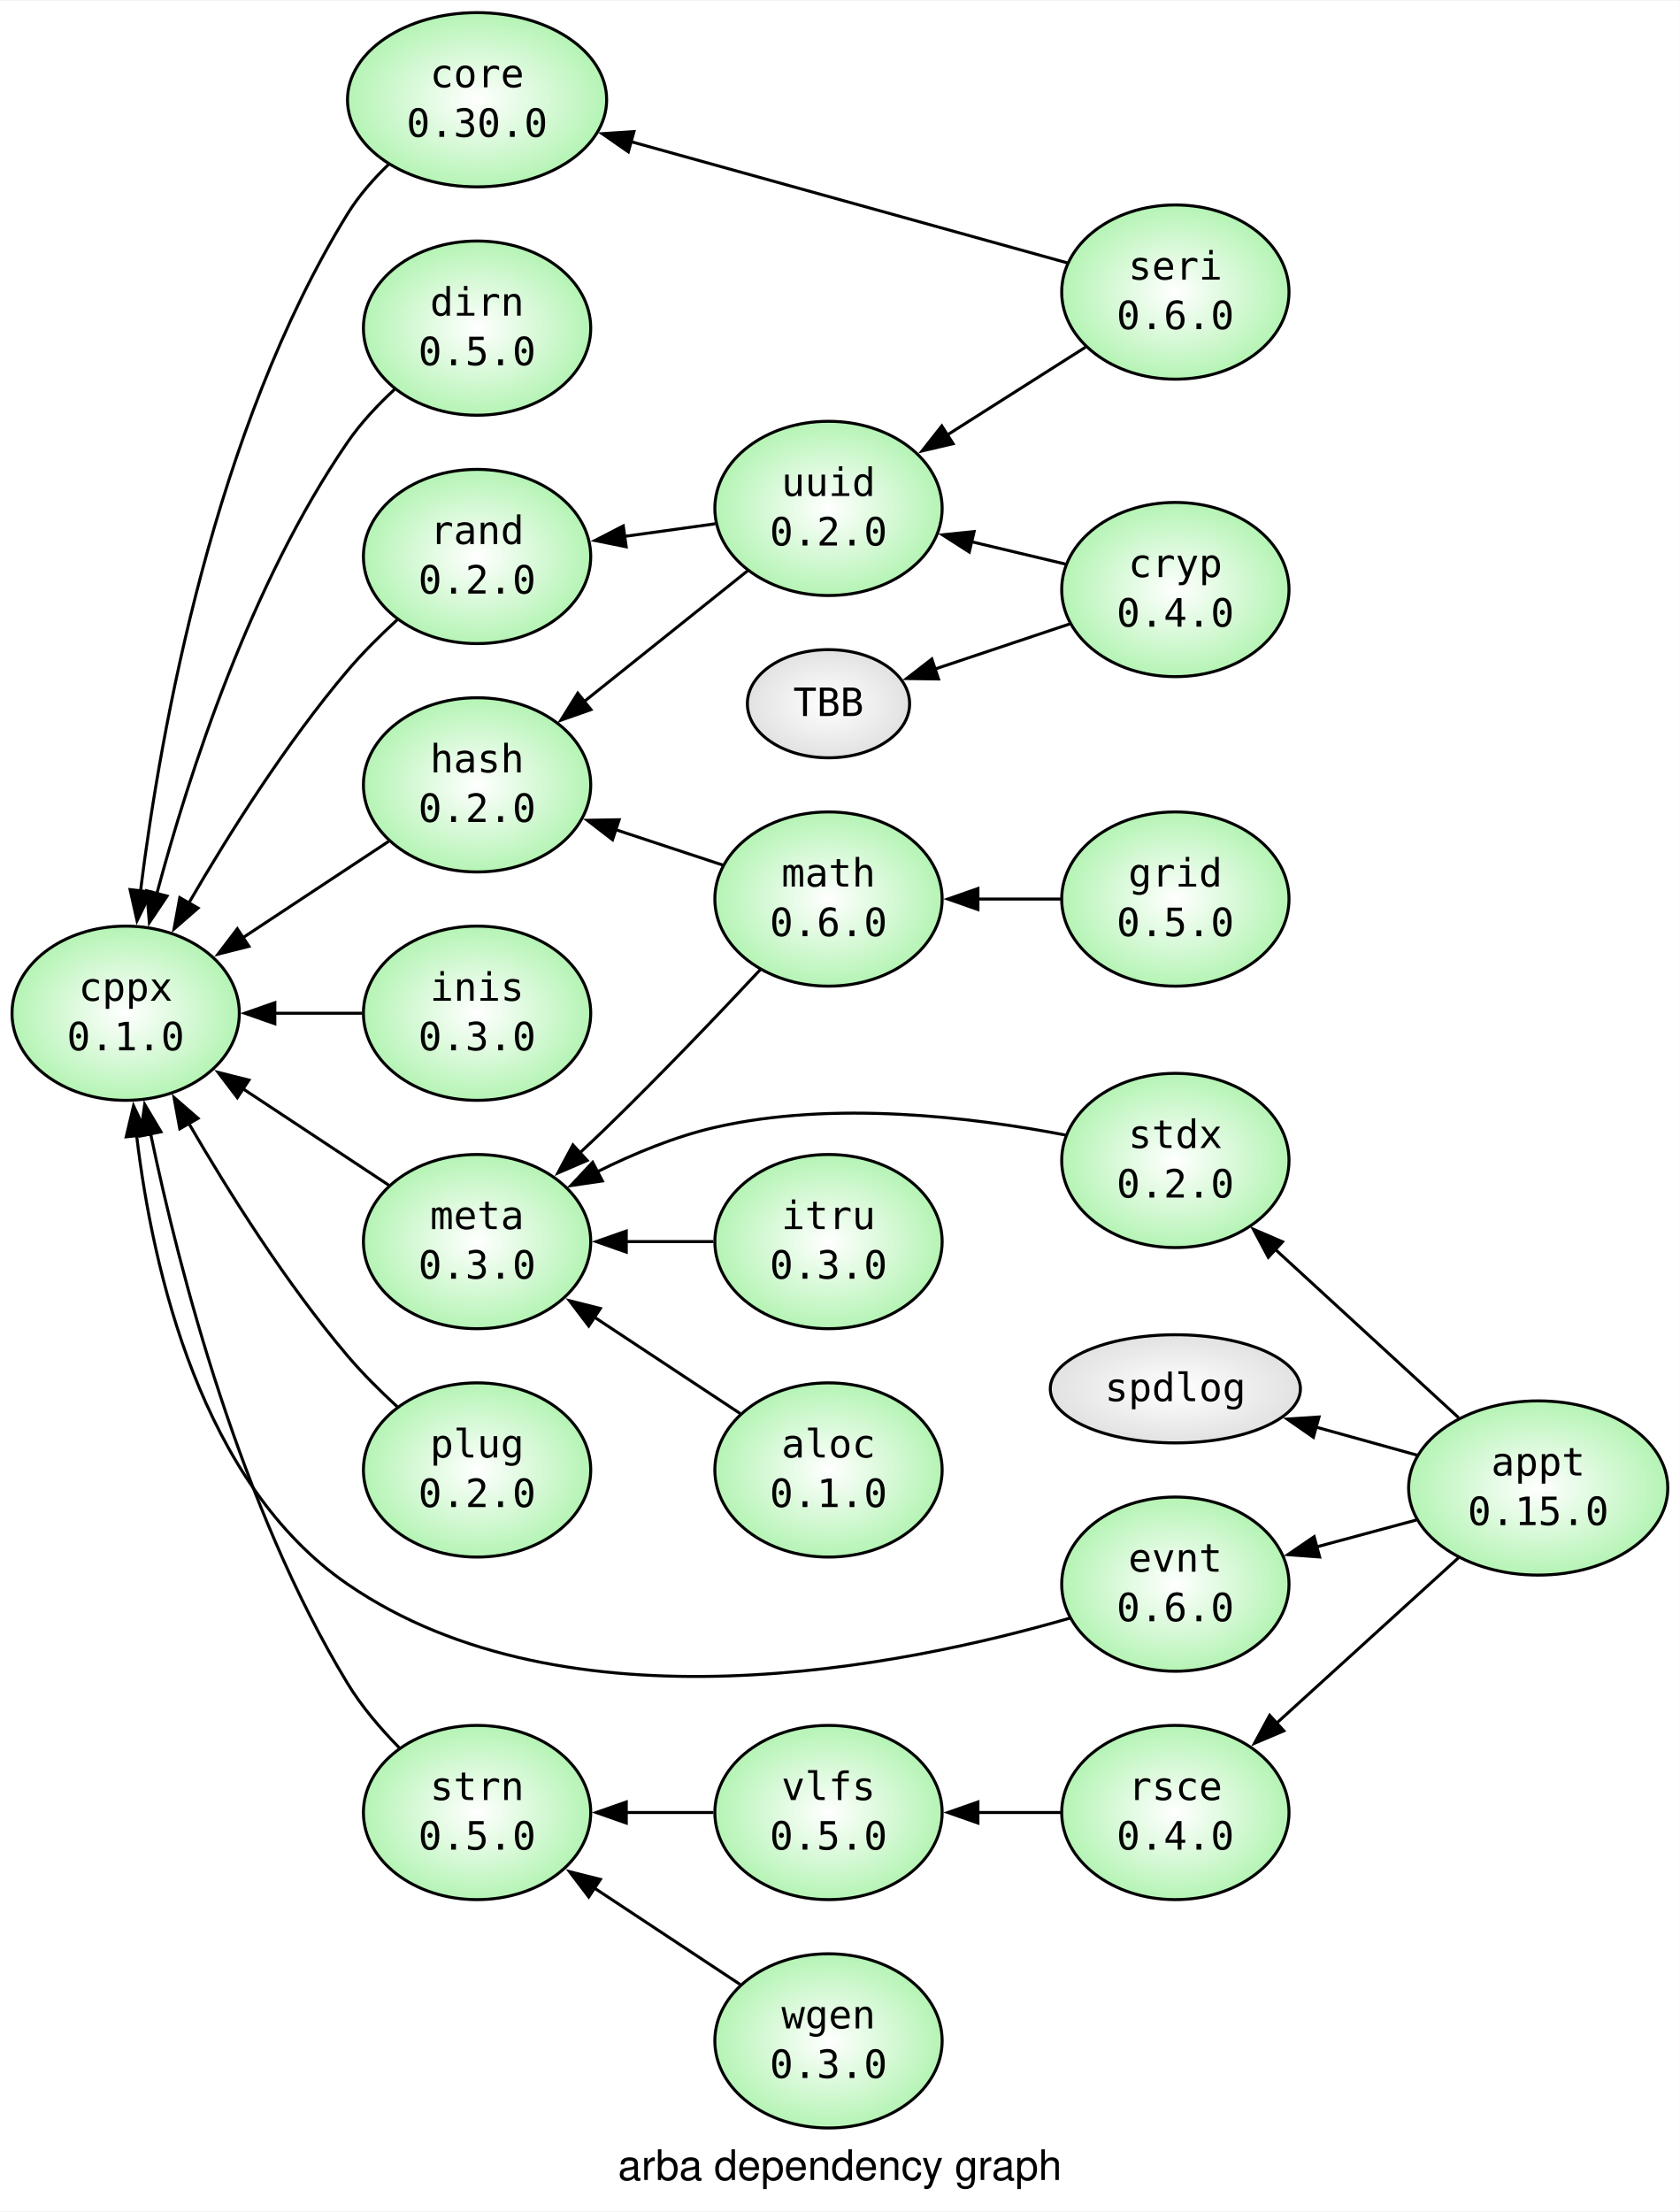
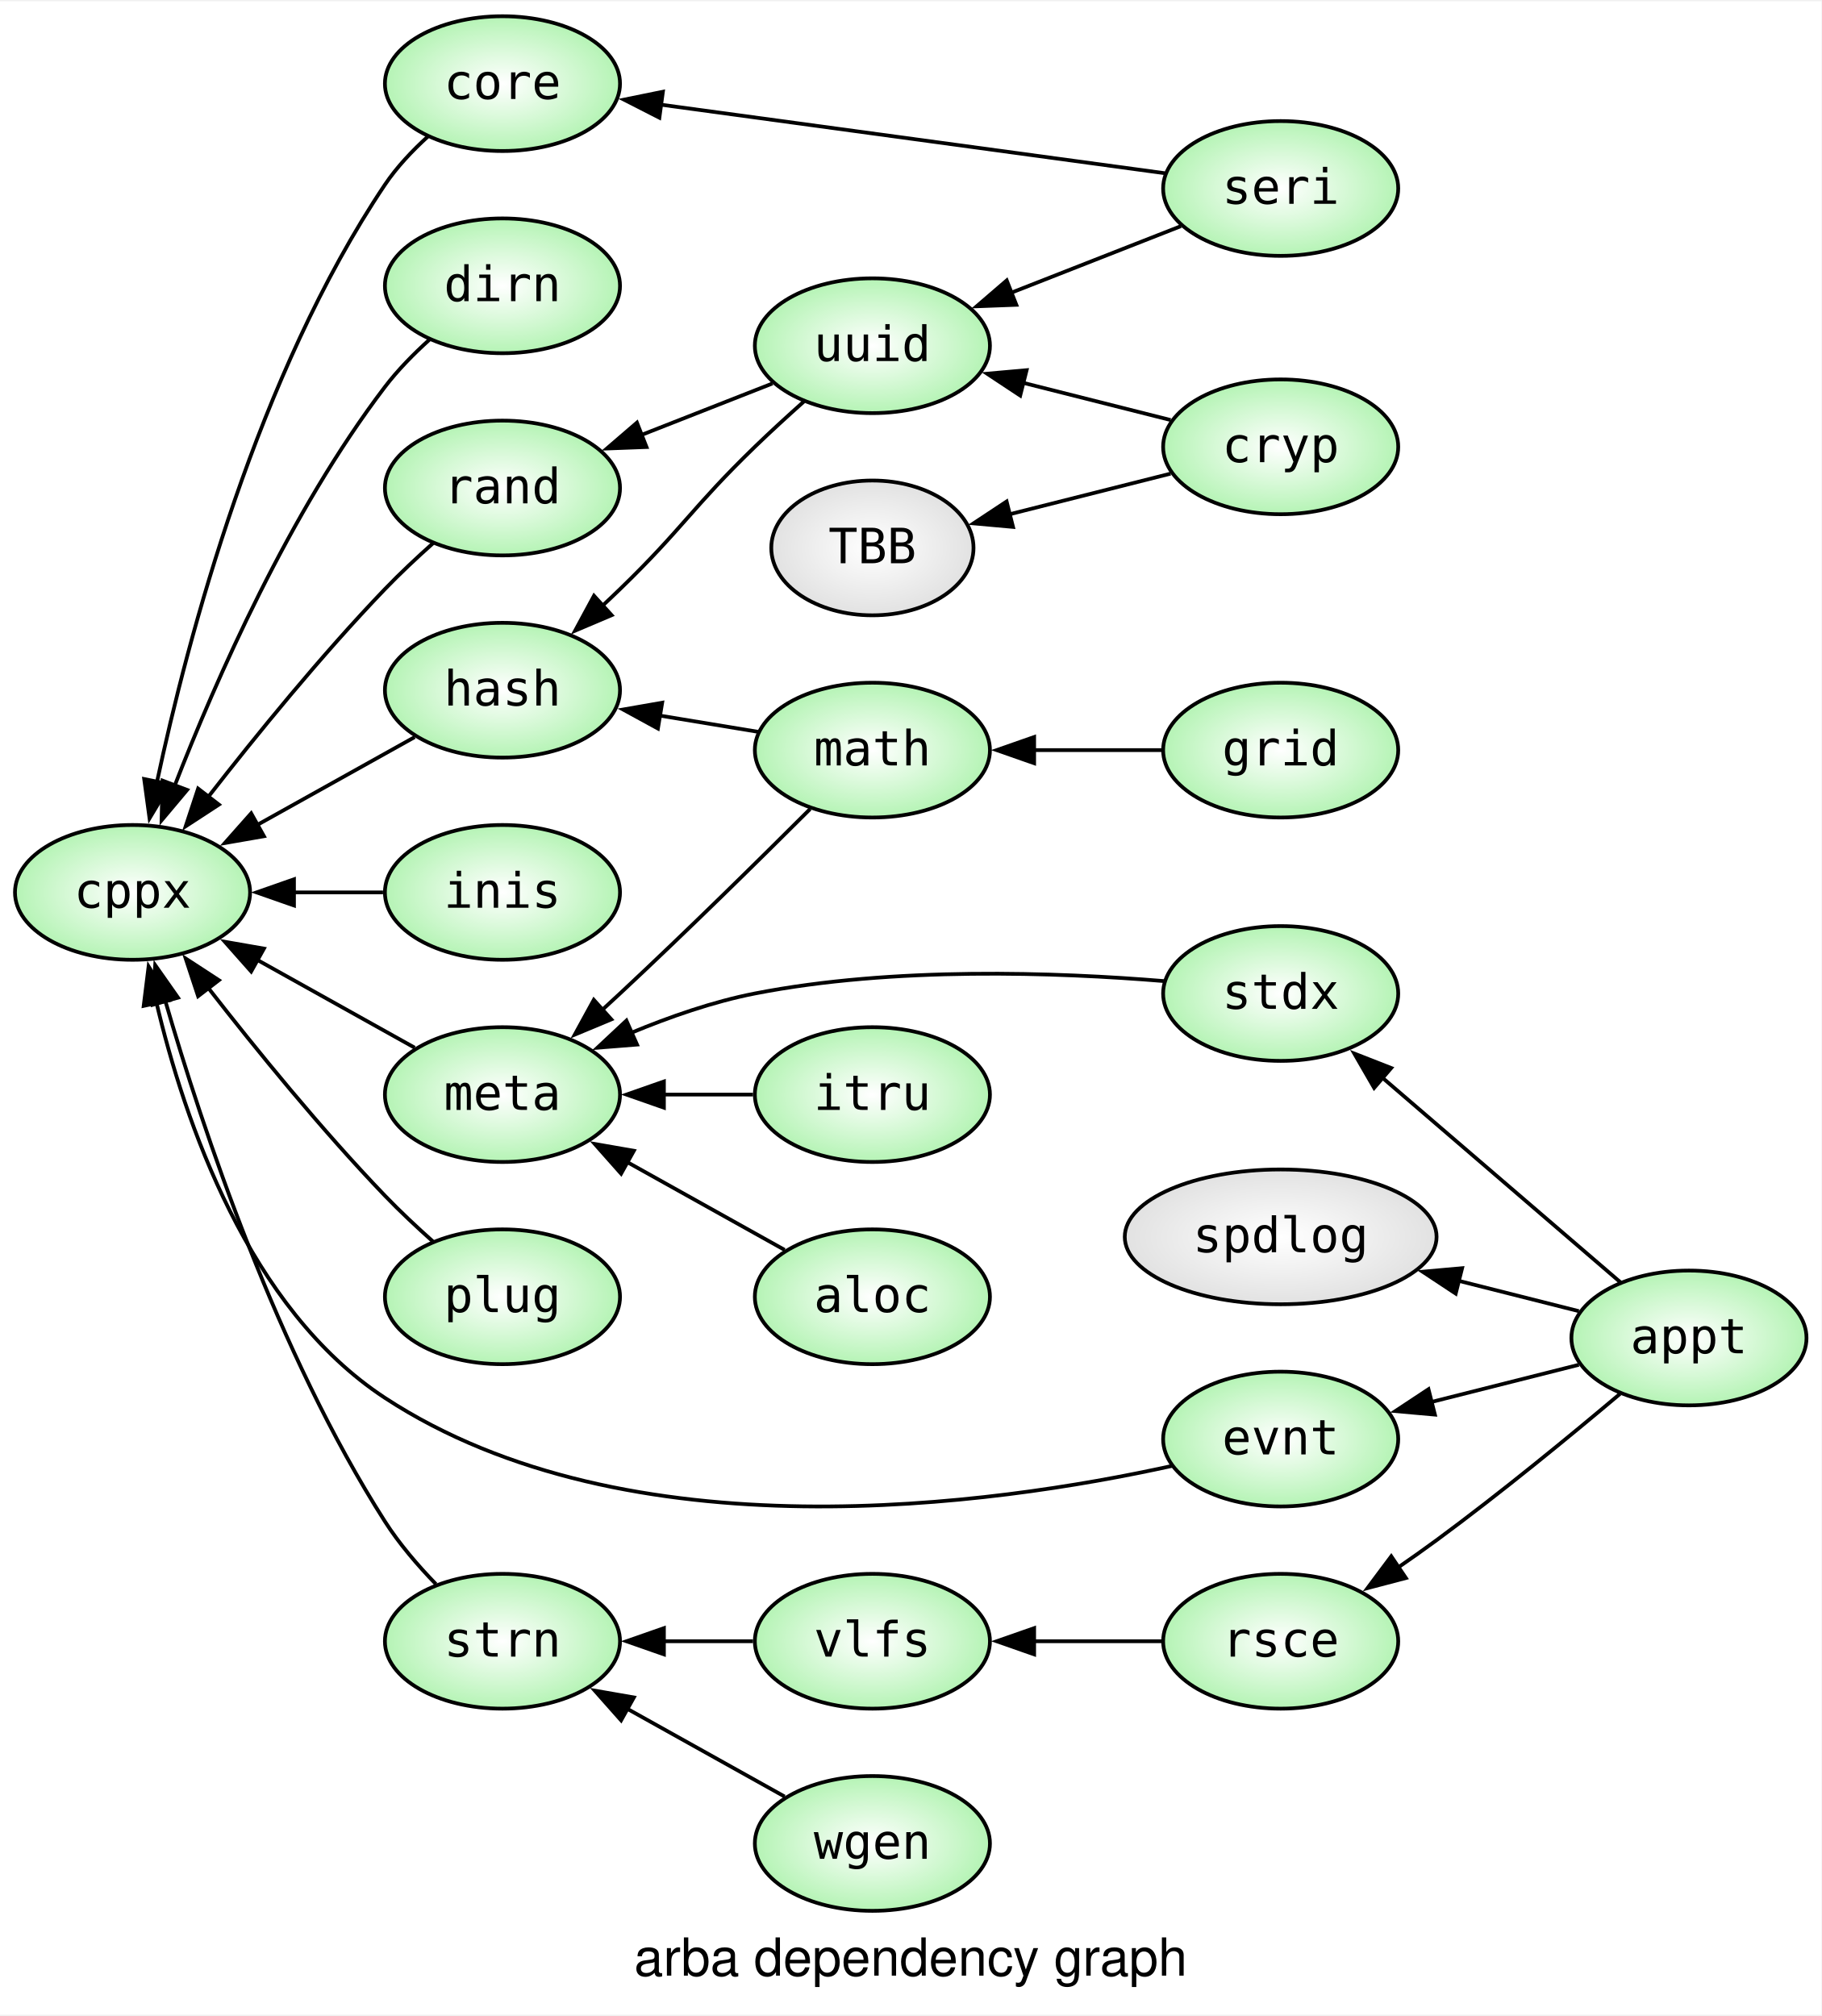
- <svg xmlns="http://www.w3.org/2000/svg" width="559pt" height="736pt" viewBox="0.00 0.00 559.11 735.73">
-   <g id="graph0" class="graph" transform="scale(1 1) rotate(0) translate(4 731.73)">
-     <polygon fill="white" stroke="none" points="-4,4 -4,-731.73 555.11,-731.73 555.11,4 -4,4" />
-     <text text-anchor="middle" x="275.55" y="-6.45" font-family="Helvetica,sans-Serif" font-size="14.00">arba dependency graph</text>
+ <svg xmlns="http://www.w3.org/2000/svg" width="486pt" height="538pt" viewBox="0.00 0.00 486.38 537.75">
+   <g id="graph0" class="graph" transform="scale(1 1) rotate(0) translate(4 533.75)">
+     <polygon fill="white" stroke="none" points="-4,4 -4,-533.75 482.38,-533.75 482.38,4 -4,4" />
+     <text text-anchor="middle" x="239.19" y="-6.45" font-family="Helvetica,sans-Serif" font-size="14.00">arba dependency graph</text>
    <g id="node1" class="node">
      <defs>
        <radialGradient id="node1_r_0" cx="50%" cy="50%" r="75%" fx="50%" fy="50%">
          <stop offset="0" style="stop-color:white;stop-opacity:1.;" />
          <stop offset="1" style="stop-color:lightgreen;stop-opacity:1.;" />
        </radialGradient>
      </defs>
-       <ellipse fill="url(#node1_r_0)" stroke="black" cx="37.83" cy="-394.74" rx="37.83" ry="28.99" />
-       <text text-anchor="middle" x="37.83" y="-398.89" font-family="monospace" font-size="13.00">cppx</text>
-       <text text-anchor="middle" x="37.83" y="-382.39" font-family="monospace" font-size="13.00">0.1.0</text>
+       <ellipse fill="url(#node1_r_0)" stroke="black" cx="31.39" cy="-295.75" rx="31.39" ry="18" />
+       <text text-anchor="middle" x="31.39" y="-291.65" font-family="monospace" font-size="13.00">cppx</text>
    </g>
    <g id="node2" class="node">
      <defs>
        <radialGradient id="node2_r_1" cx="50%" cy="50%" r="75%" fx="50%" fy="50%">
          <stop offset="0" style="stop-color:white;stop-opacity:1.;" />
          <stop offset="1" style="stop-color:lightgreen;stop-opacity:1.;" />
        </radialGradient>
      </defs>
-       <ellipse fill="url(#node2_r_1)" stroke="black" cx="154.79" cy="-698.74" rx="43.13" ry="28.99" />
-       <text text-anchor="middle" x="154.79" y="-702.89" font-family="monospace" font-size="13.00">core</text>
-       <text text-anchor="middle" x="154.79" y="-686.39" font-family="monospace" font-size="13.00">0.30.0</text>
+       <ellipse fill="url(#node2_r_1)" stroke="black" cx="130.17" cy="-511.75" rx="31.39" ry="18" />
+       <text text-anchor="middle" x="130.17" y="-507.65" font-family="monospace" font-size="13.00">core</text>
    </g>
    <g id="edge1" class="edge">
-       <path fill="none" stroke="black" d="M125.55,-677.43C120.34,-672.43 115.38,-666.78 111.66,-660.74 67.44,-588.96 49.6,-490.08 42.76,-435.34" />
-       <polygon fill="black" stroke="black" points="46.26,-435.06 41.61,-425.53 39.3,-435.88 46.26,-435.06" />
+       <path fill="none" stroke="black" d="M110.29,-497.66C106.08,-493.83 101.93,-489.44 98.78,-484.75 64.79,-434.11 46.22,-364.16 37.89,-325.12" />
+       <polygon fill="black" stroke="black" points="41.36,-324.63 35.93,-315.54 34.5,-326.03 41.36,-324.63" />
    </g>
    <g id="node3" class="node">
      <defs>
        <radialGradient id="node3_r_2" cx="50%" cy="50%" r="75%" fx="50%" fy="50%">
          <stop offset="0" style="stop-color:white;stop-opacity:1.;" />
          <stop offset="1" style="stop-color:lightgreen;stop-opacity:1.;" />
        </radialGradient>
      </defs>
-       <ellipse fill="url(#node3_r_2)" stroke="black" cx="154.79" cy="-622.74" rx="37.83" ry="28.99" />
-       <text text-anchor="middle" x="154.79" y="-626.89" font-family="monospace" font-size="13.00">dirn</text>
-       <text text-anchor="middle" x="154.79" y="-610.39" font-family="monospace" font-size="13.00">0.5.0</text>
+       <ellipse fill="url(#node3_r_2)" stroke="black" cx="130.17" cy="-457.75" rx="31.39" ry="18" />
+       <text text-anchor="middle" x="130.17" y="-453.65" font-family="monospace" font-size="13.00">dirn</text>
    </g>
    <g id="edge2" class="edge">
-       <path fill="none" stroke="black" d="M127.32,-602.36C121.62,-597.08 116.01,-591.08 111.66,-584.74 79.48,-537.85 58.97,-474.8 48.18,-434.45" />
-       <polygon fill="black" stroke="black" points="51.61,-433.72 45.71,-424.92 44.83,-435.48 51.61,-433.72" />
+       <path fill="none" stroke="black" d="M110.68,-443.38C106.45,-439.56 102.2,-435.24 98.78,-430.75 73.36,-397.36 53.7,-352.71 42.58,-324.08" />
+       <polygon fill="black" stroke="black" points="45.96,-323.12 39.14,-315 39.41,-325.6 45.96,-323.12" />
    </g>
    <g id="node4" class="node">
      <defs>
        <radialGradient id="node4_r_3" cx="50%" cy="50%" r="75%" fx="50%" fy="50%">
          <stop offset="0" style="stop-color:white;stop-opacity:1.;" />
          <stop offset="1" style="stop-color:lightgreen;stop-opacity:1.;" />
        </radialGradient>
      </defs>
-       <ellipse fill="url(#node4_r_3)" stroke="black" cx="387.21" cy="-204.74" rx="37.83" ry="28.99" />
-       <text text-anchor="middle" x="387.21" y="-208.89" font-family="monospace" font-size="13.00">evnt</text>
-       <text text-anchor="middle" x="387.21" y="-192.39" font-family="monospace" font-size="13.00">0.6.0</text>
+       <ellipse fill="url(#node4_r_3)" stroke="black" cx="337.97" cy="-149.75" rx="31.39" ry="18" />
+       <text text-anchor="middle" x="337.97" y="-145.65" font-family="monospace" font-size="13.00">evnt</text>
    </g>
    <g id="edge3" class="edge">
-       <path fill="none" stroke="black" d="M352.24,-193.47C296.55,-177.27 184.71,-154.51 111.66,-204.74 63.03,-238.18 46.85,-308.9 41.48,-353.99" />
-       <polygon fill="black" stroke="black" points="38.01,-353.61 40.45,-363.92 44.97,-354.34 38.01,-353.61" />
+       <path fill="none" stroke="black" d="M308.88,-142.56C261.3,-132.09 163.71,-118.22 98.78,-160.75 62.39,-184.59 45.25,-234.55 37.72,-266.55" />
+       <polygon fill="black" stroke="black" points="34.37,-265.45 35.68,-275.97 41.21,-266.94 34.37,-265.45" />
    </g>
    <g id="node5" class="node">
      <defs>
        <radialGradient id="node5_r_4" cx="50%" cy="50%" r="75%" fx="50%" fy="50%">
          <stop offset="0" style="stop-color:white;stop-opacity:1.;" />
          <stop offset="1" style="stop-color:lightgreen;stop-opacity:1.;" />
        </radialGradient>
      </defs>
-       <ellipse fill="url(#node5_r_4)" stroke="black" cx="154.79" cy="-470.74" rx="37.83" ry="28.99" />
-       <text text-anchor="middle" x="154.79" y="-474.89" font-family="monospace" font-size="13.00">hash</text>
-       <text text-anchor="middle" x="154.79" y="-458.39" font-family="monospace" font-size="13.00">0.2.0</text>
+       <ellipse fill="url(#node5_r_4)" stroke="black" cx="130.17" cy="-349.75" rx="31.39" ry="18" />
+       <text text-anchor="middle" x="130.17" y="-345.65" font-family="monospace" font-size="13.00">hash</text>
    </g>
    <g id="edge4" class="edge">
-       <path fill="none" stroke="black" d="M125.38,-451.95C110.73,-442.27 92.67,-430.33 76.84,-419.87" />
-       <polygon fill="black" stroke="black" points="78.85,-417 68.58,-414.41 74.99,-422.84 78.85,-417" />
+       <path fill="none" stroke="black" d="M106.73,-337.23C94.14,-330.21 78.24,-321.33 64.38,-313.6" />
+       <polygon fill="black" stroke="black" points="66.48,-310.76 56.04,-308.94 63.07,-316.87 66.48,-310.76" />
    </g>
    <g id="node6" class="node">
      <defs>
        <radialGradient id="node6_r_5" cx="50%" cy="50%" r="75%" fx="50%" fy="50%">
          <stop offset="0" style="stop-color:white;stop-opacity:1.;" />
          <stop offset="1" style="stop-color:lightgreen;stop-opacity:1.;" />
        </radialGradient>
      </defs>
-       <ellipse fill="url(#node6_r_5)" stroke="black" cx="154.79" cy="-394.74" rx="37.83" ry="28.99" />
-       <text text-anchor="middle" x="154.79" y="-398.89" font-family="monospace" font-size="13.00">inis</text>
-       <text text-anchor="middle" x="154.79" y="-382.39" font-family="monospace" font-size="13.00">0.3.0</text>
+       <ellipse fill="url(#node6_r_5)" stroke="black" cx="130.17" cy="-295.75" rx="31.39" ry="18" />
+       <text text-anchor="middle" x="130.17" y="-291.65" font-family="monospace" font-size="13.00">inis</text>
    </g>
    <g id="edge5" class="edge">
-       <path fill="none" stroke="black" d="M116.47,-394.74C107.14,-394.74 97,-394.74 87.21,-394.74" />
-       <polygon fill="black" stroke="black" points="87.48,-391.24 77.48,-394.74 87.48,-398.24 87.48,-391.24" />
+       <path fill="none" stroke="black" d="M98.28,-295.75C90.7,-295.75 82.46,-295.75 74.45,-295.75" />
+       <polygon fill="black" stroke="black" points="74.5,-292.25 64.5,-295.75 74.5,-299.25 74.5,-292.25" />
    </g>
    <g id="node7" class="node">
      <defs>
        <radialGradient id="node7_r_6" cx="50%" cy="50%" r="75%" fx="50%" fy="50%">
          <stop offset="0" style="stop-color:white;stop-opacity:1.;" />
          <stop offset="1" style="stop-color:lightgreen;stop-opacity:1.;" />
        </radialGradient>
      </defs>
-       <ellipse fill="url(#node7_r_6)" stroke="black" cx="154.79" cy="-318.74" rx="37.83" ry="28.99" />
-       <text text-anchor="middle" x="154.79" y="-322.89" font-family="monospace" font-size="13.00">meta</text>
-       <text text-anchor="middle" x="154.79" y="-306.39" font-family="monospace" font-size="13.00">0.3.0</text>
+       <ellipse fill="url(#node7_r_6)" stroke="black" cx="130.17" cy="-241.75" rx="31.39" ry="18" />
+       <text text-anchor="middle" x="130.17" y="-237.65" font-family="monospace" font-size="13.00">meta</text>
    </g>
    <g id="edge6" class="edge">
-       <path fill="none" stroke="black" d="M125.38,-337.53C110.73,-347.21 92.67,-359.15 76.84,-369.62" />
-       <polygon fill="black" stroke="black" points="74.99,-366.64 68.58,-375.07 78.85,-372.48 74.99,-366.64" />
+       <path fill="none" stroke="black" d="M106.73,-254.27C94.14,-261.29 78.24,-270.17 64.38,-277.9" />
+       <polygon fill="black" stroke="black" points="63.07,-274.63 56.04,-282.56 66.48,-280.74 63.07,-274.63" />
    </g>
    <g id="node8" class="node">
      <defs>
        <radialGradient id="node8_r_7" cx="50%" cy="50%" r="75%" fx="50%" fy="50%">
          <stop offset="0" style="stop-color:white;stop-opacity:1.;" />
          <stop offset="1" style="stop-color:lightgreen;stop-opacity:1.;" />
        </radialGradient>
      </defs>
-       <ellipse fill="url(#node8_r_7)" stroke="black" cx="154.79" cy="-242.74" rx="37.83" ry="28.99" />
-       <text text-anchor="middle" x="154.79" y="-246.89" font-family="monospace" font-size="13.00">plug</text>
-       <text text-anchor="middle" x="154.79" y="-230.39" font-family="monospace" font-size="13.00">0.2.0</text>
+       <ellipse fill="url(#node8_r_7)" stroke="black" cx="130.17" cy="-187.75" rx="31.39" ry="18" />
+       <text text-anchor="middle" x="130.17" y="-183.65" font-family="monospace" font-size="13.00">plug</text>
    </g>
    <g id="edge7" class="edge">
-       <path fill="none" stroke="black" d="M128.21,-263.8C122.48,-269.06 116.63,-274.88 111.66,-280.74 91.3,-304.78 72.28,-334.93 58.78,-358.19" />
-       <polygon fill="black" stroke="black" points="55.84,-356.28 53.92,-366.7 61.92,-359.75 55.84,-356.28" />
+       <path fill="none" stroke="black" d="M111.7,-202.43C107.35,-206.31 102.79,-210.58 98.78,-214.75 81.83,-232.39 64.35,-253.87 51.58,-270.28" />
+       <polygon fill="black" stroke="black" points="48.9,-268.03 45.58,-278.09 54.45,-272.3 48.9,-268.03" />
    </g>
    <g id="node9" class="node">
      <defs>
        <radialGradient id="node9_r_8" cx="50%" cy="50%" r="75%" fx="50%" fy="50%">
          <stop offset="0" style="stop-color:white;stop-opacity:1.;" />
          <stop offset="1" style="stop-color:lightgreen;stop-opacity:1.;" />
        </radialGradient>
      </defs>
-       <ellipse fill="url(#node9_r_8)" stroke="black" cx="154.79" cy="-546.74" rx="37.83" ry="28.99" />
-       <text text-anchor="middle" x="154.79" y="-550.89" font-family="monospace" font-size="13.00">rand</text>
-       <text text-anchor="middle" x="154.79" y="-534.39" font-family="monospace" font-size="13.00">0.2.0</text>
+       <ellipse fill="url(#node9_r_8)" stroke="black" cx="130.17" cy="-403.75" rx="31.39" ry="18" />
+       <text text-anchor="middle" x="130.17" y="-399.65" font-family="monospace" font-size="13.00">rand</text>
    </g>
    <g id="edge8" class="edge">
-       <path fill="none" stroke="black" d="M128.21,-525.68C122.48,-520.42 116.63,-514.6 111.66,-508.74 91.3,-484.7 72.28,-454.55 58.78,-431.3" />
-       <polygon fill="black" stroke="black" points="61.92,-429.73 53.92,-422.78 55.84,-433.2 61.92,-429.73" />
+       <path fill="none" stroke="black" d="M111.7,-389.07C107.35,-385.19 102.79,-380.92 98.78,-376.75 81.83,-359.11 64.35,-337.63 51.58,-321.22" />
+       <polygon fill="black" stroke="black" points="54.45,-319.2 45.58,-313.41 48.9,-323.47 54.45,-319.2" />
    </g>
    <g id="node10" class="node">
      <defs>
        <radialGradient id="node10_r_9" cx="50%" cy="50%" r="75%" fx="50%" fy="50%">
          <stop offset="0" style="stop-color:white;stop-opacity:1.;" />
          <stop offset="1" style="stop-color:lightgreen;stop-opacity:1.;" />
        </radialGradient>
      </defs>
-       <ellipse fill="url(#node10_r_9)" stroke="black" cx="154.79" cy="-128.74" rx="37.83" ry="28.99" />
-       <text text-anchor="middle" x="154.79" y="-132.89" font-family="monospace" font-size="13.00">strn</text>
-       <text text-anchor="middle" x="154.79" y="-116.39" font-family="monospace" font-size="13.00">0.5.0</text>
+       <ellipse fill="url(#node10_r_9)" stroke="black" cx="130.17" cy="-95.75" rx="31.39" ry="18" />
+       <text text-anchor="middle" x="130.17" y="-91.65" font-family="monospace" font-size="13.00">strn</text>
    </g>
    <g id="edge9" class="edge">
-       <path fill="none" stroke="black" d="M128.9,-150.28C122.61,-156.68 116.32,-164.06 111.66,-171.74 76.11,-230.32 55.83,-308.22 46.11,-354.74" />
-       <polygon fill="black" stroke="black" points="42.71,-353.88 44.16,-364.38 49.57,-355.27 42.71,-353.88" />
+       <path fill="none" stroke="black" d="M112.4,-111.01C107.56,-116 102.57,-121.81 98.78,-127.75 70.06,-172.76 50.18,-232.21 40.08,-266.98" />
+       <polygon fill="black" stroke="black" points="36.79,-265.74 37.44,-276.32 43.53,-267.64 36.79,-265.74" />
    </g>
    <g id="node11" class="node">
      <defs>
        <radialGradient id="node11_r_10" cx="50%" cy="50%" r="75%" fx="50%" fy="50%">
          <stop offset="0" style="stop-color:white;stop-opacity:1.;" />
          <stop offset="1" style="stop-color:lightgreen;stop-opacity:1.;" />
        </radialGradient>
      </defs>
-       <ellipse fill="url(#node11_r_10)" stroke="black" cx="271.76" cy="-432.74" rx="37.83" ry="28.99" />
-       <text text-anchor="middle" x="271.76" y="-436.89" font-family="monospace" font-size="13.00">math</text>
-       <text text-anchor="middle" x="271.76" y="-420.39" font-family="monospace" font-size="13.00">0.6.0</text>
+       <ellipse fill="url(#node11_r_10)" stroke="black" cx="228.95" cy="-333.75" rx="31.39" ry="18" />
+       <text text-anchor="middle" x="228.95" y="-329.65" font-family="monospace" font-size="13.00">math</text>
    </g>
    <g id="edge11" class="edge">
-       <path fill="none" stroke="black" d="M236.58,-444.04C225.33,-447.76 212.64,-451.95 200.72,-455.89" />
-       <polygon fill="black" stroke="black" points="199.88,-452.48 191.48,-458.95 202.07,-459.13 199.88,-452.48" />
+       <path fill="none" stroke="black" d="M198.39,-338.64C190.12,-340 180.98,-341.52 172.17,-342.97" />
+       <polygon fill="black" stroke="black" points="171.68,-339.51 162.38,-344.59 172.82,-346.41 171.68,-339.51" />
    </g>
    <g id="edge10" class="edge">
-       <path fill="none" stroke="black" d="M249.19,-409.37C234.92,-394.12 215.63,-373.92 197.93,-356.74 195,-353.9 191.91,-350.98 188.8,-348.09" />
-       <polygon fill="black" stroke="black" points="191.43,-345.75 181.69,-341.57 186.7,-350.91 191.43,-345.75" />
+       <path fill="none" stroke="black" d="M212.33,-318.03C199.01,-304.73 179.26,-285.25 161.56,-268.75 159.98,-267.27 158.33,-265.76 156.67,-264.24" />
+       <polygon fill="black" stroke="black" points="159.24,-261.84 149.47,-257.76 154.56,-267.05 159.24,-261.84" />
    </g>
    <g id="node12" class="node">
      <defs>
        <radialGradient id="node12_r_11" cx="50%" cy="50%" r="75%" fx="50%" fy="50%">
          <stop offset="0" style="stop-color:white;stop-opacity:1.;" />
          <stop offset="1" style="stop-color:lightgreen;stop-opacity:1.;" />
        </radialGradient>
      </defs>
-       <ellipse fill="url(#node12_r_11)" stroke="black" cx="271.76" cy="-562.74" rx="37.83" ry="28.99" />
-       <text text-anchor="middle" x="271.76" y="-566.89" font-family="monospace" font-size="13.00">uuid</text>
-       <text text-anchor="middle" x="271.76" y="-550.39" font-family="monospace" font-size="13.00">0.2.0</text>
+       <ellipse fill="url(#node12_r_11)" stroke="black" cx="228.95" cy="-441.75" rx="31.39" ry="18" />
+       <text text-anchor="middle" x="228.95" y="-437.65" font-family="monospace" font-size="13.00">uuid</text>
    </g>
    <g id="edge12" class="edge">
-       <path fill="none" stroke="black" d="M244.96,-542.09C228.83,-529.19 207.88,-512.42 190.33,-498.38" />
-       <polygon fill="black" stroke="black" points="192.68,-495.78 182.69,-492.26 188.31,-501.25 192.68,-495.78" />
+       <path fill="none" stroke="black" d="M210.68,-426.87C206.33,-422.99 201.72,-418.78 197.56,-414.75 180.85,-398.56 178.28,-392.94 161.56,-376.75 160,-375.24 158.38,-373.7 156.73,-372.17" />
+       <polygon fill="black" stroke="black" points="159.32,-369.79 149.57,-365.65 154.61,-374.97 159.32,-369.79" />
    </g>
    <g id="edge13" class="edge">
-       <path fill="none" stroke="black" d="M234.07,-557.63C224.42,-556.29 213.88,-554.82 203.74,-553.41" />
-       <polygon fill="black" stroke="black" points="204.42,-549.97 194.03,-552.06 203.45,-556.91 204.42,-549.97" />
+       <path fill="none" stroke="black" d="M202.27,-431.67C191.47,-427.42 178.71,-422.42 167.01,-417.82" />
+       <polygon fill="black" stroke="black" points="168.63,-414.7 158.05,-414.3 166.08,-421.21 168.63,-414.7" />
    </g>
    <g id="node13" class="node">
      <defs>
        <radialGradient id="node13_r_12" cx="50%" cy="50%" r="75%" fx="50%" fy="50%">
          <stop offset="0" style="stop-color:white;stop-opacity:1.;" />
          <stop offset="1" style="stop-color:lightgreen;stop-opacity:1.;" />
        </radialGradient>
      </defs>
-       <ellipse fill="url(#node13_r_12)" stroke="black" cx="271.76" cy="-242.74" rx="37.83" ry="28.99" />
-       <text text-anchor="middle" x="271.76" y="-246.89" font-family="monospace" font-size="13.00">aloc</text>
-       <text text-anchor="middle" x="271.76" y="-230.39" font-family="monospace" font-size="13.00">0.1.0</text>
+       <ellipse fill="url(#node13_r_12)" stroke="black" cx="228.95" cy="-187.75" rx="31.39" ry="18" />
+       <text text-anchor="middle" x="228.95" y="-183.65" font-family="monospace" font-size="13.00">aloc</text>
    </g>
    <g id="edge14" class="edge">
-       <path fill="none" stroke="black" d="M242.34,-261.53C227.69,-271.21 209.63,-283.15 193.8,-293.62" />
-       <polygon fill="black" stroke="black" points="191.96,-290.64 185.55,-299.07 195.82,-296.48 191.96,-290.64" />
+       <path fill="none" stroke="black" d="M205.51,-200.27C192.93,-207.29 177.02,-216.17 163.16,-223.9" />
+       <polygon fill="black" stroke="black" points="161.85,-220.63 154.82,-228.56 165.26,-226.74 161.85,-220.63" />
    </g>
    <g id="node14" class="node">
      <defs>
        <radialGradient id="node14_r_13" cx="50%" cy="50%" r="75%" fx="50%" fy="50%">
          <stop offset="0" style="stop-color:white;stop-opacity:1.;" />
          <stop offset="1" style="stop-color:lightgreen;stop-opacity:1.;" />
        </radialGradient>
      </defs>
-       <ellipse fill="url(#node14_r_13)" stroke="black" cx="271.76" cy="-318.74" rx="37.83" ry="28.99" />
-       <text text-anchor="middle" x="271.76" y="-322.89" font-family="monospace" font-size="13.00">itru</text>
-       <text text-anchor="middle" x="271.76" y="-306.39" font-family="monospace" font-size="13.00">0.3.0</text>
+       <ellipse fill="url(#node14_r_13)" stroke="black" cx="228.95" cy="-241.75" rx="31.39" ry="18" />
+       <text text-anchor="middle" x="228.95" y="-237.65" font-family="monospace" font-size="13.00">itru</text>
    </g>
    <g id="edge15" class="edge">
-       <path fill="none" stroke="black" d="M233.43,-318.74C224.1,-318.74 213.96,-318.74 204.18,-318.74" />
-       <polygon fill="black" stroke="black" points="204.45,-315.24 194.45,-318.74 204.45,-322.24 204.45,-315.24" />
+       <path fill="none" stroke="black" d="M197.07,-241.75C189.48,-241.75 181.24,-241.75 173.23,-241.75" />
+       <polygon fill="black" stroke="black" points="173.28,-238.25 163.28,-241.75 173.28,-245.25 173.28,-238.25" />
    </g>
    <g id="node15" class="node">
      <defs>
        <radialGradient id="node15_r_14" cx="50%" cy="50%" r="75%" fx="50%" fy="50%">
          <stop offset="0" style="stop-color:white;stop-opacity:1.;" />
          <stop offset="1" style="stop-color:lightgreen;stop-opacity:1.;" />
        </radialGradient>
      </defs>
-       <ellipse fill="url(#node15_r_14)" stroke="black" cx="387.21" cy="-345.74" rx="37.83" ry="28.99" />
-       <text text-anchor="middle" x="387.21" y="-349.89" font-family="monospace" font-size="13.00">stdx</text>
-       <text text-anchor="middle" x="387.21" y="-333.39" font-family="monospace" font-size="13.00">0.2.0</text>
+       <ellipse fill="url(#node15_r_14)" stroke="black" cx="337.97" cy="-268.75" rx="31.39" ry="18" />
+       <text text-anchor="middle" x="337.97" y="-264.65" font-family="monospace" font-size="13.00">stdx</text>
    </g>
    <g id="edge16" class="edge">
-       <path fill="none" stroke="black" d="M350.68,-354.19C319.52,-360.21 273.19,-365.78 233.93,-356.74 220.63,-353.68 206.96,-348.03 194.86,-342.01" />
-       <polygon fill="black" stroke="black" points="196.5,-338.92 186.01,-337.38 193.25,-345.12 196.5,-338.92" />
+       <path fill="none" stroke="black" d="M306.74,-272.07C278.28,-274.41 234.62,-276 197.56,-268.75 186.42,-266.57 174.78,-262.51 164.41,-258.19" />
+       <polygon fill="black" stroke="black" points="166.1,-255.11 155.53,-254.27 163.27,-261.51 166.1,-255.11" />
    </g>
    <g id="node16" class="node">
      <defs>
        <radialGradient id="node16_r_15" cx="50%" cy="50%" r="75%" fx="50%" fy="50%">
          <stop offset="0" style="stop-color:white;stop-opacity:1.;" />
          <stop offset="1" style="stop-color:lightgreen;stop-opacity:1.;" />
        </radialGradient>
      </defs>
-       <ellipse fill="url(#node16_r_15)" stroke="black" cx="271.76" cy="-128.74" rx="37.83" ry="28.99" />
-       <text text-anchor="middle" x="271.76" y="-132.89" font-family="monospace" font-size="13.00">vlfs</text>
-       <text text-anchor="middle" x="271.76" y="-116.39" font-family="monospace" font-size="13.00">0.5.0</text>
+       <ellipse fill="url(#node16_r_15)" stroke="black" cx="228.95" cy="-95.75" rx="31.39" ry="18" />
+       <text text-anchor="middle" x="228.95" y="-91.65" font-family="monospace" font-size="13.00">vlfs</text>
    </g>
    <g id="edge17" class="edge">
-       <path fill="none" stroke="black" d="M233.43,-128.74C224.1,-128.74 213.96,-128.74 204.18,-128.74" />
-       <polygon fill="black" stroke="black" points="204.45,-125.24 194.45,-128.74 204.45,-132.24 204.45,-125.24" />
+       <path fill="none" stroke="black" d="M197.07,-95.75C189.48,-95.75 181.24,-95.75 173.23,-95.75" />
+       <polygon fill="black" stroke="black" points="173.28,-92.25 163.28,-95.75 173.28,-99.25 173.28,-92.25" />
    </g>
    <g id="node17" class="node">
      <defs>
        <radialGradient id="node17_r_16" cx="50%" cy="50%" r="75%" fx="50%" fy="50%">
          <stop offset="0" style="stop-color:white;stop-opacity:1.;" />
          <stop offset="1" style="stop-color:lightgreen;stop-opacity:1.;" />
        </radialGradient>
      </defs>
-       <ellipse fill="url(#node17_r_16)" stroke="black" cx="271.76" cy="-52.74" rx="37.83" ry="28.99" />
-       <text text-anchor="middle" x="271.76" y="-56.89" font-family="monospace" font-size="13.00">wgen</text>
-       <text text-anchor="middle" x="271.76" y="-40.39" font-family="monospace" font-size="13.00">0.3.0</text>
+       <ellipse fill="url(#node17_r_16)" stroke="black" cx="228.95" cy="-41.75" rx="31.39" ry="18" />
+       <text text-anchor="middle" x="228.95" y="-37.65" font-family="monospace" font-size="13.00">wgen</text>
    </g>
    <g id="edge18" class="edge">
-       <path fill="none" stroke="black" d="M242.34,-71.53C227.69,-81.21 209.63,-93.15 193.8,-103.62" />
-       <polygon fill="black" stroke="black" points="191.96,-100.64 185.55,-109.07 195.82,-106.48 191.96,-100.64" />
+       <path fill="none" stroke="black" d="M205.51,-54.27C192.93,-61.29 177.02,-70.17 163.16,-77.9" />
+       <polygon fill="black" stroke="black" points="161.85,-74.63 154.82,-82.56 165.26,-80.74 161.85,-74.63" />
    </g>
    <g id="node18" class="node">
      <defs>
        <radialGradient id="node18_r_17" cx="50%" cy="50%" r="75%" fx="50%" fy="50%">
          <stop offset="0" style="stop-color:white;stop-opacity:1.;" />
          <stop offset="1" style="stop-color:lightgreen;stop-opacity:1.;" />
        </radialGradient>
      </defs>
-       <ellipse fill="url(#node18_r_17)" stroke="black" cx="387.21" cy="-432.74" rx="37.83" ry="28.99" />
-       <text text-anchor="middle" x="387.21" y="-436.89" font-family="monospace" font-size="13.00">grid</text>
-       <text text-anchor="middle" x="387.21" y="-420.39" font-family="monospace" font-size="13.00">0.5.0</text>
+       <ellipse fill="url(#node18_r_17)" stroke="black" cx="337.97" cy="-333.75" rx="31.39" ry="18" />
+       <text text-anchor="middle" x="337.97" y="-329.65" font-family="monospace" font-size="13.00">grid</text>
    </g>
    <g id="edge19" class="edge">
-       <path fill="none" stroke="black" d="M349.06,-432.74C340.25,-432.74 330.71,-432.74 321.47,-432.74" />
-       <polygon fill="black" stroke="black" points="321.5,-429.24 311.5,-432.74 321.5,-436.24 321.5,-429.24" />
+       <path fill="none" stroke="black" d="M306.31,-333.75C295.56,-333.75 283.3,-333.75 271.79,-333.75" />
+       <polygon fill="black" stroke="black" points="272.14,-330.25 262.14,-333.75 272.14,-337.25 272.14,-330.25" />
    </g>
    <g id="node19" class="node">
      <defs>
        <radialGradient id="node19_r_18" cx="50%" cy="50%" r="75%" fx="50%" fy="50%">
          <stop offset="0" style="stop-color:white;stop-opacity:1.;" />
          <stop offset="1" style="stop-color:lightgreen;stop-opacity:1.;" />
        </radialGradient>
      </defs>
-       <ellipse fill="url(#node19_r_18)" stroke="black" cx="387.21" cy="-535.74" rx="37.83" ry="28.99" />
-       <text text-anchor="middle" x="387.21" y="-539.89" font-family="monospace" font-size="13.00">cryp</text>
-       <text text-anchor="middle" x="387.21" y="-523.39" font-family="monospace" font-size="13.00">0.4.0</text>
+       <ellipse fill="url(#node19_r_18)" stroke="black" cx="337.97" cy="-414.75" rx="31.39" ry="18" />
+       <text text-anchor="middle" x="337.97" y="-410.65" font-family="monospace" font-size="13.00">cryp</text>
    </g>
    <g id="edge20" class="edge">
-       <path fill="none" stroke="black" d="M350.63,-544.21C340.7,-546.57 329.77,-549.17 319.31,-551.66" />
-       <polygon fill="black" stroke="black" points="318.61,-548.23 309.69,-553.95 320.23,-555.04 318.61,-548.23" />
+       <path fill="none" stroke="black" d="M308.57,-421.91C296.51,-424.96 282.23,-428.56 269.18,-431.85" />
+       <polygon fill="black" stroke="black" points="268.42,-428.44 259.58,-434.28 270.13,-435.22 268.42,-428.44" />
    </g>
    <g id="node23" class="node">
      <defs>
        <radialGradient id="node23_r_19" cx="50%" cy="50%" r="75%" fx="50%" fy="50%">
          <stop offset="0" style="stop-color:white;stop-opacity:1.;" />
          <stop offset="1" style="stop-color:lightgrey;stop-opacity:1.;" />
        </radialGradient>
      </defs>
-       <ellipse fill="url(#node23_r_19)" stroke="black" cx="271.76" cy="-497.74" rx="27" ry="18" />
-       <text text-anchor="middle" x="271.76" y="-493.64" font-family="monospace" font-size="13.00">TBB</text>
+       <ellipse fill="url(#node23_r_19)" stroke="black" cx="228.95" cy="-387.75" rx="27" ry="18" />
+       <text text-anchor="middle" x="228.95" y="-383.65" font-family="monospace" font-size="13.00">TBB</text>
    </g>
    <g id="edge21" class="edge">
-       <path fill="none" stroke="black" d="M352.17,-524.34C337.96,-519.58 321.47,-514.06 307.21,-509.28" />
-       <polygon fill="black" stroke="black" points="308.37,-505.98 297.77,-506.12 306.15,-512.61 308.37,-505.98" />
+       <path fill="none" stroke="black" d="M308.57,-407.59C295.28,-404.23 279.32,-400.2 265.26,-396.66" />
+       <polygon fill="black" stroke="black" points="266.5,-393.36 255.95,-394.31 264.79,-400.15 266.5,-393.36" />
    </g>
    <g id="node20" class="node">
      <defs>
        <radialGradient id="node20_r_20" cx="50%" cy="50%" r="75%" fx="50%" fy="50%">
          <stop offset="0" style="stop-color:white;stop-opacity:1.;" />
          <stop offset="1" style="stop-color:lightgreen;stop-opacity:1.;" />
        </radialGradient>
      </defs>
-       <ellipse fill="url(#node20_r_20)" stroke="black" cx="387.21" cy="-634.74" rx="37.83" ry="28.99" />
-       <text text-anchor="middle" x="387.21" y="-638.89" font-family="monospace" font-size="13.00">seri</text>
-       <text text-anchor="middle" x="387.21" y="-622.39" font-family="monospace" font-size="13.00">0.6.0</text>
+       <ellipse fill="url(#node20_r_20)" stroke="black" cx="337.97" cy="-483.75" rx="31.39" ry="18" />
+       <text text-anchor="middle" x="337.97" y="-479.65" font-family="monospace" font-size="13.00">seri</text>
    </g>
    <g id="edge22" class="edge">
-       <path fill="none" stroke="black" d="M351.22,-644.46C312.54,-655.21 249.9,-672.6 206,-684.8" />
-       <polygon fill="black" stroke="black" points="205.14,-681.4 196.44,-687.45 207.01,-688.15 205.14,-681.4" />
+       <path fill="none" stroke="black" d="M307.05,-487.82C271.53,-492.65 212.13,-500.74 172.31,-506.15" />
+       <polygon fill="black" stroke="black" points="172.07,-502.65 162.63,-507.47 173.01,-509.59 172.07,-502.65" />
    </g>
    <g id="edge23" class="edge">
-       <path fill="none" stroke="black" d="M357.29,-616.39C343.29,-607.5 326.28,-596.71 311.21,-587.14" />
-       <polygon fill="black" stroke="black" points="313.23,-584.28 302.91,-581.87 309.47,-590.19 313.23,-584.28" />
+       <path fill="none" stroke="black" d="M311.34,-473.69C297.7,-468.34 280.72,-461.67 265.8,-455.82" />
+       <polygon fill="black" stroke="black" points="267.38,-452.68 256.79,-452.28 264.82,-459.19 267.38,-452.68" />
    </g>
    <g id="node21" class="node">
      <defs>
        <radialGradient id="node21_r_21" cx="50%" cy="50%" r="75%" fx="50%" fy="50%">
          <stop offset="0" style="stop-color:white;stop-opacity:1.;" />
          <stop offset="1" style="stop-color:lightgreen;stop-opacity:1.;" />
        </radialGradient>
      </defs>
-       <ellipse fill="url(#node21_r_21)" stroke="black" cx="387.21" cy="-128.74" rx="37.83" ry="28.99" />
-       <text text-anchor="middle" x="387.21" y="-132.89" font-family="monospace" font-size="13.00">rsce</text>
-       <text text-anchor="middle" x="387.21" y="-116.39" font-family="monospace" font-size="13.00">0.4.0</text>
+       <ellipse fill="url(#node21_r_21)" stroke="black" cx="337.97" cy="-95.75" rx="31.39" ry="18" />
+       <text text-anchor="middle" x="337.97" y="-91.65" font-family="monospace" font-size="13.00">rsce</text>
    </g>
    <g id="edge24" class="edge">
-       <path fill="none" stroke="black" d="M349.06,-128.74C340.25,-128.74 330.71,-128.74 321.47,-128.74" />
-       <polygon fill="black" stroke="black" points="321.5,-125.24 311.5,-128.74 321.5,-132.24 321.5,-125.24" />
+       <path fill="none" stroke="black" d="M306.31,-95.75C295.56,-95.75 283.3,-95.75 271.79,-95.75" />
+       <polygon fill="black" stroke="black" points="272.14,-92.25 262.14,-95.75 272.14,-99.25 272.14,-92.25" />
    </g>
    <g id="node22" class="node">
      <defs>
        <radialGradient id="node22_r_22" cx="50%" cy="50%" r="75%" fx="50%" fy="50%">
          <stop offset="0" style="stop-color:white;stop-opacity:1.;" />
          <stop offset="1" style="stop-color:lightgreen;stop-opacity:1.;" />
        </radialGradient>
      </defs>
-       <ellipse fill="url(#node22_r_22)" stroke="black" cx="507.98" cy="-236.74" rx="43.13" ry="28.99" />
-       <text text-anchor="middle" x="507.98" y="-240.89" font-family="monospace" font-size="13.00">appt</text>
-       <text text-anchor="middle" x="507.98" y="-224.39" font-family="monospace" font-size="13.00">0.15.0</text>
+       <ellipse fill="url(#node22_r_22)" stroke="black" cx="446.99" cy="-176.75" rx="31.39" ry="18" />
+       <text text-anchor="middle" x="446.99" y="-172.65" font-family="monospace" font-size="13.00">appt</text>
    </g>
    <g id="edge27" class="edge">
-       <path fill="none" stroke="black" d="M467.43,-226.09C456.81,-223.23 445.24,-220.11 434.3,-217.16" />
-       <polygon fill="black" stroke="black" points="435.23,-213.78 424.66,-214.56 433.41,-220.54 435.23,-213.78" />
+       <path fill="none" stroke="black" d="M417.59,-169.59C405.52,-166.54 391.25,-162.94 378.2,-159.65" />
+       <polygon fill="black" stroke="black" points="379.15,-156.28 368.6,-157.22 377.44,-163.06 379.15,-156.28" />
    </g>
    <g id="edge25" class="edge">
-       <path fill="none" stroke="black" d="M481.5,-260.12C463.65,-276.51 439.65,-298.53 420.47,-316.14" />
-       <polygon fill="black" stroke="black" points="418.15,-313.52 413.15,-322.86 422.88,-318.67 418.15,-313.52" />
+       <path fill="none" stroke="black" d="M428.8,-191.53C411.58,-206.33 384.87,-229.29 365.04,-246.34" />
+       <polygon fill="black" stroke="black" points="362.93,-243.54 357.63,-252.71 367.49,-248.85 362.93,-243.54" />
    </g>
    <g id="edge26" class="edge">
-       <path fill="none" stroke="black" d="M481.5,-213.57C463.77,-197.45 439.97,-175.81 420.85,-158.42" />
-       <polygon fill="black" stroke="black" points="423.31,-155.92 413.55,-151.78 418.6,-161.1 423.31,-155.92" />
+       <path fill="none" stroke="black" d="M428.6,-161.84C415.42,-150.72 396.71,-135.35 379.6,-122.75 376.27,-120.3 372.73,-117.79 369.18,-115.35" />
+       <polygon fill="black" stroke="black" points="371.41,-112.64 361.16,-109.95 367.5,-118.44 371.41,-112.64" />
    </g>
    <g id="node24" class="node">
      <defs>
        <radialGradient id="node24_r_23" cx="50%" cy="50%" r="75%" fx="50%" fy="50%">
          <stop offset="0" style="stop-color:white;stop-opacity:1.;" />
          <stop offset="1" style="stop-color:lightgrey;stop-opacity:1.;" />
        </radialGradient>
      </defs>
-       <ellipse fill="url(#node24_r_23)" stroke="black" cx="387.21" cy="-269.74" rx="41.63" ry="18" />
-       <text text-anchor="middle" x="387.21" y="-265.64" font-family="monospace" font-size="13.00">spdlog</text>
+       <ellipse fill="url(#node24_r_23)" stroke="black" cx="337.97" cy="-203.75" rx="41.63" ry="18" />
+       <text text-anchor="middle" x="337.97" y="-199.65" font-family="monospace" font-size="13.00">spdlog</text>
    </g>
    <g id="edge28" class="edge">
-       <path fill="none" stroke="black" d="M467.76,-247.64C456.92,-250.65 445.05,-253.95 433.88,-257.05" />
-       <polygon fill="black" stroke="black" points="433.15,-253.62 424.45,-259.67 435.02,-260.37 433.15,-253.62" />
+       <path fill="none" stroke="black" d="M417.59,-183.91C407.76,-186.4 396.46,-189.25 385.55,-192" />
+       <polygon fill="black" stroke="black" points="384.71,-188.6 375.87,-194.44 386.42,-195.39 384.71,-188.6" />
    </g>
  </g>
</svg>
